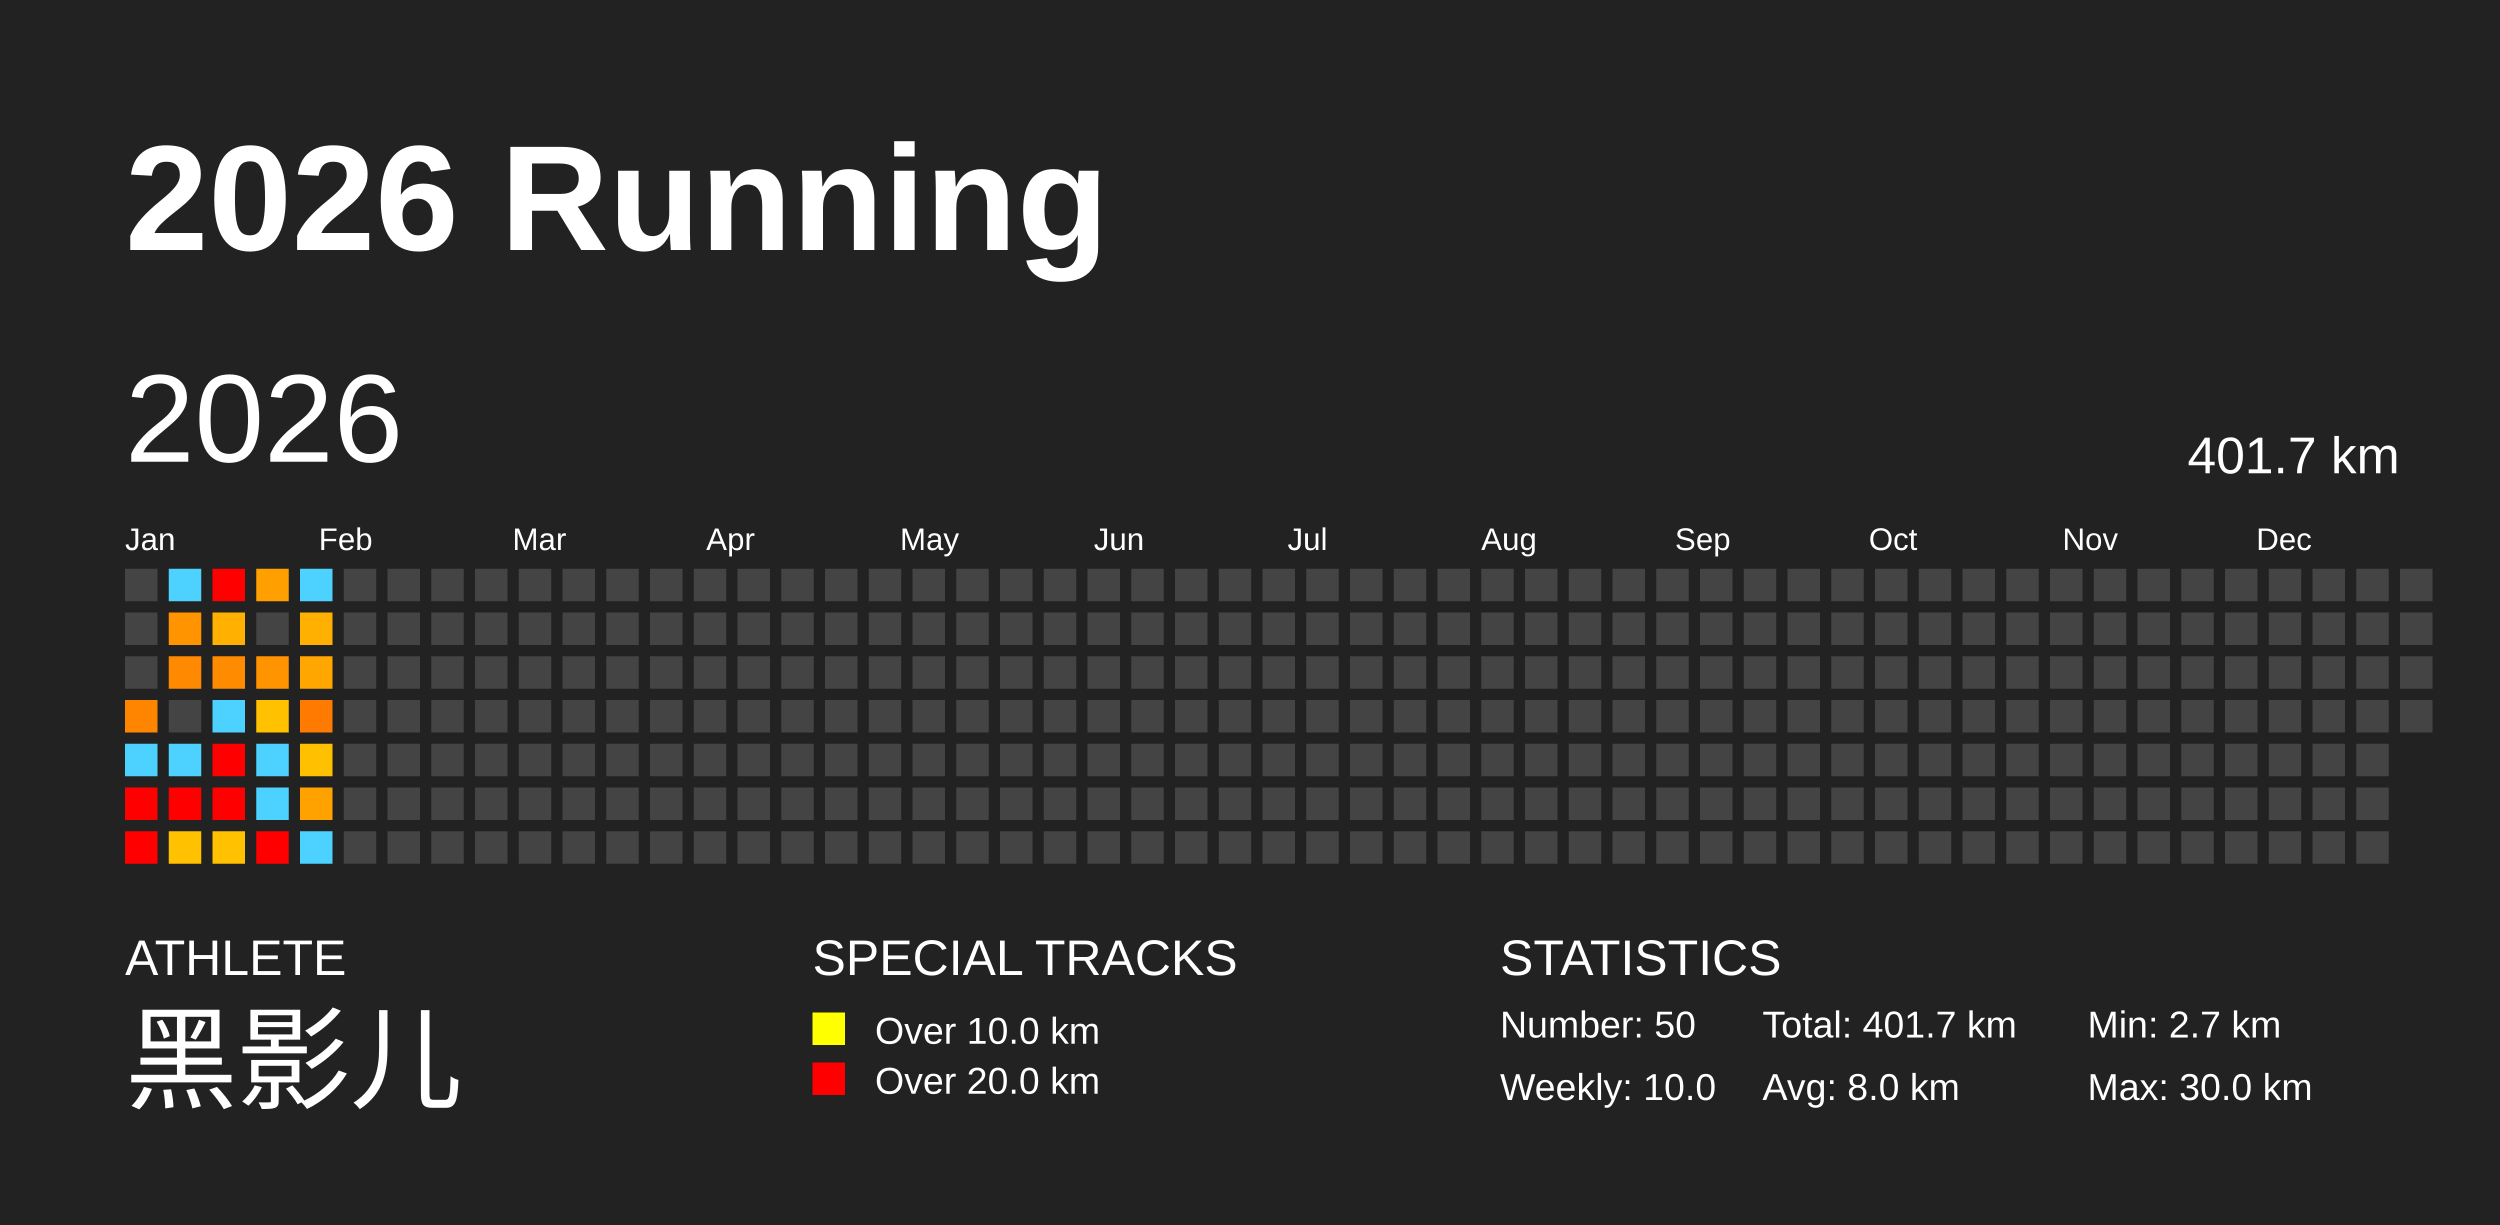
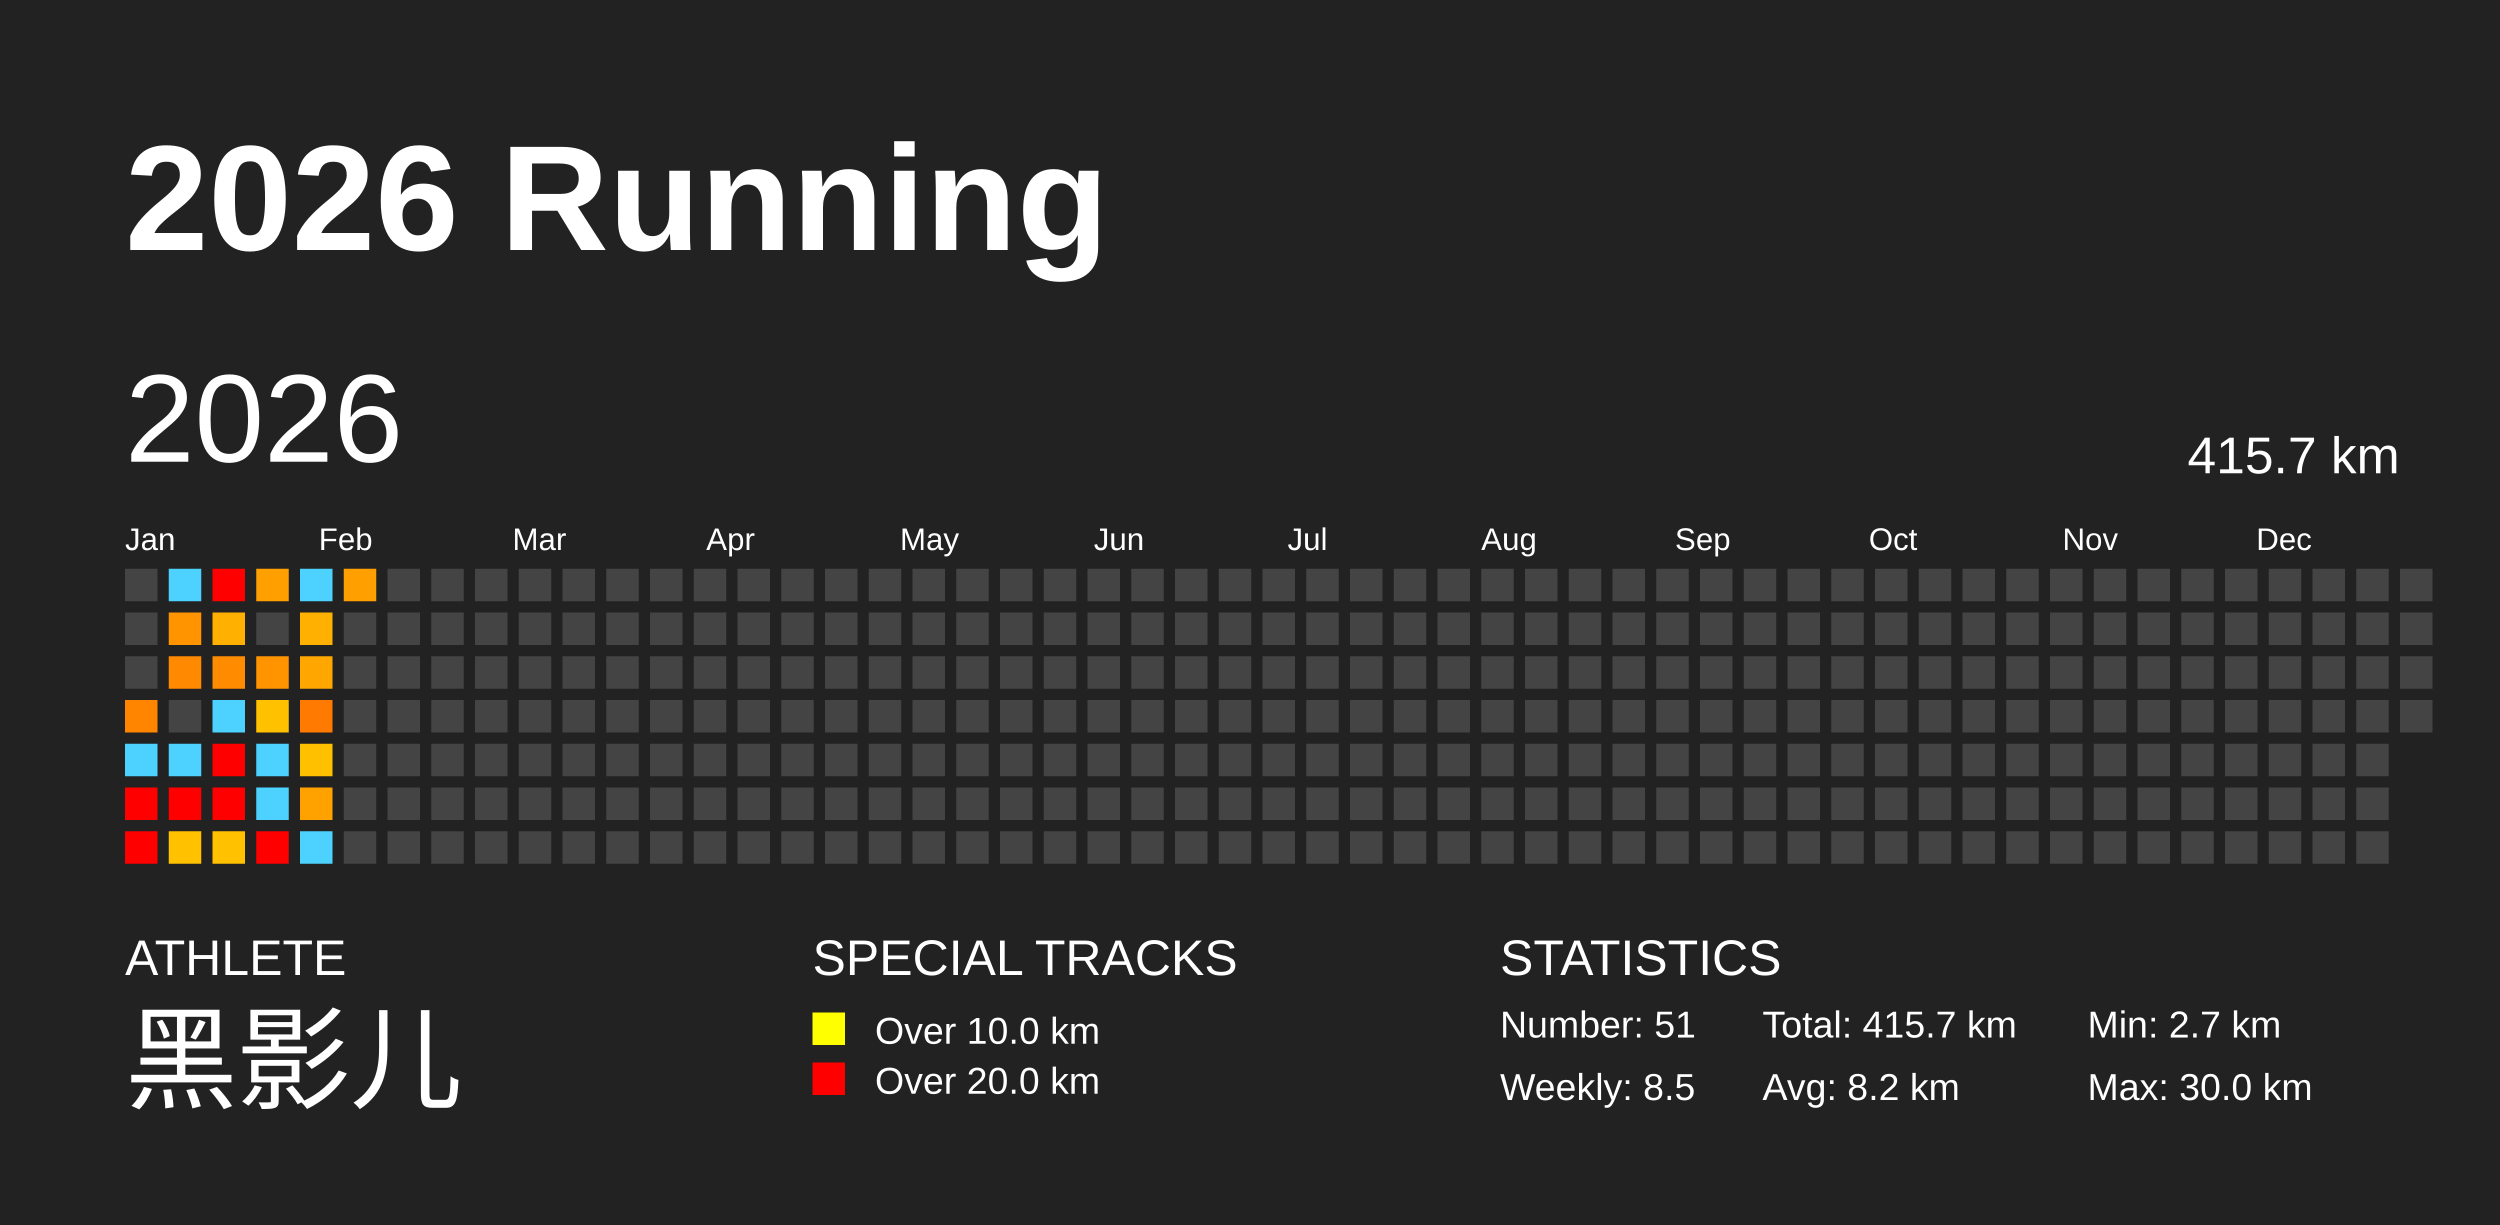
<svg xmlns="http://www.w3.org/2000/svg" baseProfile="full" height="98mm" version="1.1" viewBox="0,0,200,98" width="200mm">
  <defs />
  <rect fill="#222222" height="98" width="200" x="0" y="0" />
  <text fill="#FFFFFF" style="font-size:12px; font-family:Arial; font-weight:bold;" x="10" y="20">2026 Running</text>
  <text fill="#FFFFFF" style="font-size:4px; font-family:Arial" x="10" y="78">ATHLETE</text>
  <text fill="#FFFFFF" style="font-size:9px; font-family:Arial" x="10" y="88">黑影儿</text>
  <text fill="#FFFFFF" style="font-size:4px; font-family:Arial" x="65" y="78">SPECIAL TRACKS</text>
  <rect fill="yellow" height="2.6" width="2.6" x="65" y="81" />
  <text fill="#FFFFFF" style="font-size:3px; font-family:Arial" x="70" y="83.5">Over 10.0 km</text>
  <rect fill="red" height="2.6" width="2.6" x="65" y="85" />
  <text fill="#FFFFFF" style="font-size:3px; font-family:Arial" x="70" y="87.5">Over 20.0 km</text>
  <text fill="#FFFFFF" style="font-size:4px; font-family:Arial" x="120" y="78">STATISTICS</text>
-   <text fill="#FFFFFF" style="font-size:3px; font-family:Arial" x="120" y="83">Number: 50</text>
-   <text fill="#FFFFFF" style="font-size:3px; font-family:Arial" x="120" y="88">Weekly: 10.0</text>
-   <text fill="#FFFFFF" style="font-size:3px; font-family:Arial" x="141" y="83">Total: 401.7 km</text>
-   <text fill="#FFFFFF" style="font-size:3px; font-family:Arial" x="141" y="88">Avg: 8.0 km</text>
+   <text fill="#FFFFFF" style="font-size:3px; font-family:Arial" x="120" y="83">Number: 51</text>
+   <text fill="#FFFFFF" style="font-size:3px; font-family:Arial" x="120" y="88">Weekly: 8.5</text>
+   <text fill="#FFFFFF" style="font-size:3px; font-family:Arial" x="141" y="83">Total: 415.7 km</text>
+   <text fill="#FFFFFF" style="font-size:3px; font-family:Arial" x="141" y="88">Avg: 8.2 km</text>
  <text fill="#FFFFFF" style="font-size:3px; font-family:Arial" x="167" y="83">Min: 2.7 km</text>
  <text fill="#FFFFFF" style="font-size:3px; font-family:Arial" x="167" y="88">Max: 30.0 km</text>
  <text dominant-baseline="hanging" fill="#FFFFFF" style="font-size:10.0px; font-family:Arial;" x="10" y="30">2026</text>
-   <text dominant-baseline="hanging" fill="#FFFFFF" style="font-size:4.125px; font-family:Arial;" x="175" y="35">401.7 km</text>
+   <text dominant-baseline="hanging" fill="#FFFFFF" style="font-size:4.125px; font-family:Arial;" x="175" y="35">415.7 km</text>
  <text fill="#FFFFFF" style="font-size:2.5px; font-family:Arial" x="10.0" y="44">Jan</text>
  <text fill="#FFFFFF" style="font-size:2.5px; font-family:Arial" x="25.5" y="44">Feb</text>
  <text fill="#FFFFFF" style="font-size:2.5px; font-family:Arial" x="41.0" y="44">Mar</text>
  <text fill="#FFFFFF" style="font-size:2.5px; font-family:Arial" x="56.5" y="44">Apr</text>
  <text fill="#FFFFFF" style="font-size:2.5px; font-family:Arial" x="72.0" y="44">May</text>
  <text fill="#FFFFFF" style="font-size:2.5px; font-family:Arial" x="87.5" y="44">Jun</text>
  <text fill="#FFFFFF" style="font-size:2.5px; font-family:Arial" x="103.0" y="44">Jul</text>
  <text fill="#FFFFFF" style="font-size:2.5px; font-family:Arial" x="118.5" y="44">Aug</text>
  <text fill="#FFFFFF" style="font-size:2.5px; font-family:Arial" x="134.0" y="44">Sep</text>
  <text fill="#FFFFFF" style="font-size:2.5px; font-family:Arial" x="149.5" y="44">Oct</text>
  <text fill="#FFFFFF" style="font-size:2.5px; font-family:Arial" x="165.0" y="44">Nov</text>
  <text fill="#FFFFFF" style="font-size:2.5px; font-family:Arial" x="180.5" y="44">Dec</text>
  <rect fill="#444444" height="2.6" width="2.6" x="10.0" y="45.5" />
  <rect fill="#444444" height="2.6" width="2.6" x="10.0" y="49.0" />
  <rect fill="#444444" height="2.6" width="2.6" x="10.0" y="52.5" />
  <rect fill="#ff8400" height="2.6" width="2.6" x="10.0" y="56.0" />
  <rect fill="#4dd2ff" height="2.6" width="2.6" x="10.0" y="59.5" />
  <rect fill="red" height="2.6" width="2.6" x="10.0" y="63.0" />
  <rect fill="red" height="2.6" width="2.6" x="10.0" y="66.5" />
  <rect fill="#4dd2ff" height="2.6" width="2.6" x="13.5" y="45.5" />
  <rect fill="#ff9300" height="2.6" width="2.6" x="13.5" y="49.0" />
  <rect fill="#ff8900" height="2.6" width="2.6" x="13.5" y="52.5" />
  <rect fill="#444444" height="2.6" width="2.6" x="13.5" y="56.0" />
  <rect fill="#4dd2ff" height="2.6" width="2.6" x="13.5" y="59.5" />
  <rect fill="red" height="2.6" width="2.6" x="13.5" y="63.0" />
  <rect fill="#ffc100" height="2.6" width="2.6" x="13.5" y="66.5" />
  <rect fill="red" height="2.6" width="2.6" x="17.0" y="45.5" />
  <rect fill="#ffb000" height="2.6" width="2.6" x="17.0" y="49.0" />
  <rect fill="#ff8b00" height="2.6" width="2.6" x="17.0" y="52.5" />
  <rect fill="#4dd2ff" height="2.6" width="2.6" x="17.0" y="56.0" />
  <rect fill="red" height="2.6" width="2.6" x="17.0" y="59.5" />
  <rect fill="red" height="2.6" width="2.6" x="17.0" y="63.0" />
  <rect fill="#ffc100" height="2.6" width="2.6" x="17.0" y="66.5" />
  <rect fill="#ff9f00" height="2.6" width="2.6" x="20.5" y="45.5" />
  <rect fill="#444444" height="2.6" width="2.6" x="20.5" y="49.0" />
  <rect fill="#ff9300" height="2.6" width="2.6" x="20.5" y="52.5" />
  <rect fill="#ffc100" height="2.6" width="2.6" x="20.5" y="56.0" />
  <rect fill="#4dd2ff" height="2.6" width="2.6" x="20.5" y="59.5" />
  <rect fill="#4dd2ff" height="2.6" width="2.6" x="20.5" y="63.0" />
  <rect fill="red" height="2.6" width="2.6" x="20.5" y="66.5" />
  <rect fill="#4dd2ff" height="2.6" width="2.6" x="24.0" y="45.5" />
  <rect fill="#ffb000" height="2.6" width="2.6" x="24.0" y="49.0" />
  <rect fill="#ffa700" height="2.6" width="2.6" x="24.0" y="52.5" />
  <rect fill="#ff7a00" height="2.6" width="2.6" x="24.0" y="56.0" />
  <rect fill="#ffc000" height="2.6" width="2.6" x="24.0" y="59.5" />
  <rect fill="#ffa200" height="2.6" width="2.6" x="24.0" y="63.0" />
  <rect fill="#4dd2ff" height="2.6" width="2.6" x="24.0" y="66.5" />
-   <rect fill="#444444" height="2.6" width="2.6" x="27.5" y="45.5" />
+   <rect fill="#ff9f00" height="2.6" width="2.6" x="27.5" y="45.5" />
  <rect fill="#444444" height="2.6" width="2.6" x="27.5" y="49.0" />
  <rect fill="#444444" height="2.6" width="2.6" x="27.5" y="52.5" />
  <rect fill="#444444" height="2.6" width="2.6" x="27.5" y="56.0" />
  <rect fill="#444444" height="2.6" width="2.6" x="27.5" y="59.5" />
  <rect fill="#444444" height="2.6" width="2.6" x="27.5" y="63.0" />
  <rect fill="#444444" height="2.6" width="2.6" x="27.5" y="66.5" />
  <rect fill="#444444" height="2.6" width="2.6" x="31.0" y="45.5" />
  <rect fill="#444444" height="2.6" width="2.6" x="31.0" y="49.0" />
  <rect fill="#444444" height="2.6" width="2.6" x="31.0" y="52.5" />
  <rect fill="#444444" height="2.6" width="2.6" x="31.0" y="56.0" />
  <rect fill="#444444" height="2.6" width="2.6" x="31.0" y="59.5" />
  <rect fill="#444444" height="2.6" width="2.6" x="31.0" y="63.0" />
  <rect fill="#444444" height="2.6" width="2.6" x="31.0" y="66.5" />
  <rect fill="#444444" height="2.6" width="2.6" x="34.5" y="45.5" />
  <rect fill="#444444" height="2.6" width="2.6" x="34.5" y="49.0" />
  <rect fill="#444444" height="2.6" width="2.6" x="34.5" y="52.5" />
  <rect fill="#444444" height="2.6" width="2.6" x="34.5" y="56.0" />
  <rect fill="#444444" height="2.6" width="2.6" x="34.5" y="59.5" />
  <rect fill="#444444" height="2.6" width="2.6" x="34.5" y="63.0" />
  <rect fill="#444444" height="2.6" width="2.6" x="34.5" y="66.5" />
  <rect fill="#444444" height="2.6" width="2.6" x="38.0" y="45.5" />
  <rect fill="#444444" height="2.6" width="2.6" x="38.0" y="49.0" />
  <rect fill="#444444" height="2.6" width="2.6" x="38.0" y="52.5" />
  <rect fill="#444444" height="2.6" width="2.6" x="38.0" y="56.0" />
  <rect fill="#444444" height="2.6" width="2.6" x="38.0" y="59.5" />
  <rect fill="#444444" height="2.6" width="2.6" x="38.0" y="63.0" />
  <rect fill="#444444" height="2.6" width="2.6" x="38.0" y="66.5" />
  <rect fill="#444444" height="2.6" width="2.6" x="41.5" y="45.5" />
  <rect fill="#444444" height="2.6" width="2.6" x="41.5" y="49.0" />
  <rect fill="#444444" height="2.6" width="2.6" x="41.5" y="52.5" />
  <rect fill="#444444" height="2.6" width="2.6" x="41.5" y="56.0" />
  <rect fill="#444444" height="2.6" width="2.6" x="41.5" y="59.5" />
  <rect fill="#444444" height="2.6" width="2.6" x="41.5" y="63.0" />
  <rect fill="#444444" height="2.6" width="2.6" x="41.5" y="66.5" />
  <rect fill="#444444" height="2.6" width="2.6" x="45.0" y="45.5" />
  <rect fill="#444444" height="2.6" width="2.6" x="45.0" y="49.0" />
  <rect fill="#444444" height="2.6" width="2.6" x="45.0" y="52.5" />
  <rect fill="#444444" height="2.6" width="2.6" x="45.0" y="56.0" />
  <rect fill="#444444" height="2.6" width="2.6" x="45.0" y="59.5" />
  <rect fill="#444444" height="2.6" width="2.6" x="45.0" y="63.0" />
  <rect fill="#444444" height="2.6" width="2.6" x="45.0" y="66.5" />
  <rect fill="#444444" height="2.6" width="2.6" x="48.5" y="45.5" />
  <rect fill="#444444" height="2.6" width="2.6" x="48.5" y="49.0" />
  <rect fill="#444444" height="2.6" width="2.6" x="48.5" y="52.5" />
  <rect fill="#444444" height="2.6" width="2.6" x="48.5" y="56.0" />
  <rect fill="#444444" height="2.6" width="2.6" x="48.5" y="59.5" />
  <rect fill="#444444" height="2.6" width="2.6" x="48.5" y="63.0" />
  <rect fill="#444444" height="2.6" width="2.6" x="48.5" y="66.5" />
  <rect fill="#444444" height="2.6" width="2.6" x="52.0" y="45.5" />
  <rect fill="#444444" height="2.6" width="2.6" x="52.0" y="49.0" />
  <rect fill="#444444" height="2.6" width="2.6" x="52.0" y="52.5" />
  <rect fill="#444444" height="2.6" width="2.6" x="52.0" y="56.0" />
  <rect fill="#444444" height="2.6" width="2.6" x="52.0" y="59.5" />
  <rect fill="#444444" height="2.6" width="2.6" x="52.0" y="63.0" />
  <rect fill="#444444" height="2.6" width="2.6" x="52.0" y="66.5" />
  <rect fill="#444444" height="2.6" width="2.6" x="55.5" y="45.5" />
  <rect fill="#444444" height="2.6" width="2.6" x="55.5" y="49.0" />
  <rect fill="#444444" height="2.6" width="2.6" x="55.5" y="52.5" />
  <rect fill="#444444" height="2.6" width="2.6" x="55.5" y="56.0" />
  <rect fill="#444444" height="2.6" width="2.6" x="55.5" y="59.5" />
  <rect fill="#444444" height="2.6" width="2.6" x="55.5" y="63.0" />
  <rect fill="#444444" height="2.6" width="2.6" x="55.5" y="66.5" />
  <rect fill="#444444" height="2.6" width="2.6" x="59.0" y="45.5" />
  <rect fill="#444444" height="2.6" width="2.6" x="59.0" y="49.0" />
  <rect fill="#444444" height="2.6" width="2.6" x="59.0" y="52.5" />
  <rect fill="#444444" height="2.6" width="2.6" x="59.0" y="56.0" />
  <rect fill="#444444" height="2.6" width="2.6" x="59.0" y="59.5" />
  <rect fill="#444444" height="2.6" width="2.6" x="59.0" y="63.0" />
  <rect fill="#444444" height="2.6" width="2.6" x="59.0" y="66.5" />
  <rect fill="#444444" height="2.6" width="2.6" x="62.5" y="45.5" />
  <rect fill="#444444" height="2.6" width="2.6" x="62.5" y="49.0" />
  <rect fill="#444444" height="2.6" width="2.6" x="62.5" y="52.5" />
  <rect fill="#444444" height="2.6" width="2.6" x="62.5" y="56.0" />
  <rect fill="#444444" height="2.6" width="2.6" x="62.5" y="59.5" />
  <rect fill="#444444" height="2.6" width="2.6" x="62.5" y="63.0" />
  <rect fill="#444444" height="2.6" width="2.6" x="62.5" y="66.5" />
  <rect fill="#444444" height="2.6" width="2.6" x="66.0" y="45.5" />
  <rect fill="#444444" height="2.6" width="2.6" x="66.0" y="49.0" />
  <rect fill="#444444" height="2.6" width="2.6" x="66.0" y="52.5" />
  <rect fill="#444444" height="2.6" width="2.6" x="66.0" y="56.0" />
  <rect fill="#444444" height="2.6" width="2.6" x="66.0" y="59.5" />
  <rect fill="#444444" height="2.6" width="2.6" x="66.0" y="63.0" />
  <rect fill="#444444" height="2.6" width="2.6" x="66.0" y="66.5" />
  <rect fill="#444444" height="2.6" width="2.6" x="69.5" y="45.5" />
  <rect fill="#444444" height="2.6" width="2.6" x="69.5" y="49.0" />
  <rect fill="#444444" height="2.6" width="2.6" x="69.5" y="52.5" />
  <rect fill="#444444" height="2.6" width="2.6" x="69.5" y="56.0" />
  <rect fill="#444444" height="2.6" width="2.6" x="69.5" y="59.5" />
  <rect fill="#444444" height="2.6" width="2.6" x="69.5" y="63.0" />
  <rect fill="#444444" height="2.6" width="2.6" x="69.5" y="66.5" />
  <rect fill="#444444" height="2.6" width="2.6" x="73.0" y="45.5" />
  <rect fill="#444444" height="2.6" width="2.6" x="73.0" y="49.0" />
  <rect fill="#444444" height="2.6" width="2.6" x="73.0" y="52.5" />
  <rect fill="#444444" height="2.6" width="2.6" x="73.0" y="56.0" />
  <rect fill="#444444" height="2.6" width="2.6" x="73.0" y="59.5" />
  <rect fill="#444444" height="2.6" width="2.6" x="73.0" y="63.0" />
  <rect fill="#444444" height="2.6" width="2.6" x="73.0" y="66.5" />
  <rect fill="#444444" height="2.6" width="2.6" x="76.5" y="45.5" />
  <rect fill="#444444" height="2.6" width="2.6" x="76.5" y="49.0" />
  <rect fill="#444444" height="2.6" width="2.6" x="76.5" y="52.5" />
  <rect fill="#444444" height="2.6" width="2.6" x="76.5" y="56.0" />
  <rect fill="#444444" height="2.6" width="2.6" x="76.5" y="59.5" />
  <rect fill="#444444" height="2.6" width="2.6" x="76.5" y="63.0" />
  <rect fill="#444444" height="2.6" width="2.6" x="76.5" y="66.5" />
  <rect fill="#444444" height="2.6" width="2.6" x="80.0" y="45.5" />
  <rect fill="#444444" height="2.6" width="2.6" x="80.0" y="49.0" />
  <rect fill="#444444" height="2.6" width="2.6" x="80.0" y="52.5" />
  <rect fill="#444444" height="2.6" width="2.6" x="80.0" y="56.0" />
  <rect fill="#444444" height="2.6" width="2.6" x="80.0" y="59.5" />
  <rect fill="#444444" height="2.6" width="2.6" x="80.0" y="63.0" />
  <rect fill="#444444" height="2.6" width="2.6" x="80.0" y="66.5" />
  <rect fill="#444444" height="2.6" width="2.6" x="83.5" y="45.5" />
  <rect fill="#444444" height="2.6" width="2.6" x="83.5" y="49.0" />
  <rect fill="#444444" height="2.6" width="2.6" x="83.5" y="52.5" />
  <rect fill="#444444" height="2.6" width="2.6" x="83.5" y="56.0" />
  <rect fill="#444444" height="2.6" width="2.6" x="83.5" y="59.5" />
  <rect fill="#444444" height="2.6" width="2.6" x="83.5" y="63.0" />
  <rect fill="#444444" height="2.6" width="2.6" x="83.5" y="66.5" />
  <rect fill="#444444" height="2.6" width="2.6" x="87.0" y="45.5" />
  <rect fill="#444444" height="2.6" width="2.6" x="87.0" y="49.0" />
  <rect fill="#444444" height="2.6" width="2.6" x="87.0" y="52.5" />
  <rect fill="#444444" height="2.6" width="2.6" x="87.0" y="56.0" />
  <rect fill="#444444" height="2.6" width="2.6" x="87.0" y="59.5" />
  <rect fill="#444444" height="2.6" width="2.6" x="87.0" y="63.0" />
  <rect fill="#444444" height="2.6" width="2.6" x="87.0" y="66.5" />
  <rect fill="#444444" height="2.6" width="2.6" x="90.5" y="45.5" />
  <rect fill="#444444" height="2.6" width="2.6" x="90.5" y="49.0" />
  <rect fill="#444444" height="2.6" width="2.6" x="90.5" y="52.5" />
  <rect fill="#444444" height="2.6" width="2.6" x="90.5" y="56.0" />
  <rect fill="#444444" height="2.6" width="2.6" x="90.5" y="59.5" />
  <rect fill="#444444" height="2.6" width="2.6" x="90.5" y="63.0" />
  <rect fill="#444444" height="2.6" width="2.6" x="90.5" y="66.5" />
  <rect fill="#444444" height="2.6" width="2.6" x="94.0" y="45.5" />
  <rect fill="#444444" height="2.6" width="2.6" x="94.0" y="49.0" />
  <rect fill="#444444" height="2.6" width="2.6" x="94.0" y="52.5" />
  <rect fill="#444444" height="2.6" width="2.6" x="94.0" y="56.0" />
  <rect fill="#444444" height="2.6" width="2.6" x="94.0" y="59.5" />
  <rect fill="#444444" height="2.6" width="2.6" x="94.0" y="63.0" />
  <rect fill="#444444" height="2.6" width="2.6" x="94.0" y="66.5" />
  <rect fill="#444444" height="2.6" width="2.6" x="97.5" y="45.5" />
  <rect fill="#444444" height="2.6" width="2.6" x="97.5" y="49.0" />
  <rect fill="#444444" height="2.6" width="2.6" x="97.5" y="52.5" />
  <rect fill="#444444" height="2.6" width="2.6" x="97.5" y="56.0" />
  <rect fill="#444444" height="2.6" width="2.6" x="97.5" y="59.5" />
  <rect fill="#444444" height="2.6" width="2.6" x="97.5" y="63.0" />
  <rect fill="#444444" height="2.6" width="2.6" x="97.5" y="66.5" />
  <rect fill="#444444" height="2.6" width="2.6" x="101.0" y="45.5" />
  <rect fill="#444444" height="2.6" width="2.6" x="101.0" y="49.0" />
  <rect fill="#444444" height="2.6" width="2.6" x="101.0" y="52.5" />
  <rect fill="#444444" height="2.6" width="2.6" x="101.0" y="56.0" />
  <rect fill="#444444" height="2.6" width="2.6" x="101.0" y="59.5" />
  <rect fill="#444444" height="2.6" width="2.6" x="101.0" y="63.0" />
  <rect fill="#444444" height="2.6" width="2.6" x="101.0" y="66.5" />
  <rect fill="#444444" height="2.6" width="2.6" x="104.5" y="45.5" />
  <rect fill="#444444" height="2.6" width="2.6" x="104.5" y="49.0" />
  <rect fill="#444444" height="2.6" width="2.6" x="104.5" y="52.5" />
  <rect fill="#444444" height="2.6" width="2.6" x="104.5" y="56.0" />
  <rect fill="#444444" height="2.6" width="2.6" x="104.5" y="59.5" />
  <rect fill="#444444" height="2.6" width="2.6" x="104.5" y="63.0" />
  <rect fill="#444444" height="2.6" width="2.6" x="104.5" y="66.5" />
  <rect fill="#444444" height="2.6" width="2.6" x="108.0" y="45.5" />
  <rect fill="#444444" height="2.6" width="2.6" x="108.0" y="49.0" />
  <rect fill="#444444" height="2.6" width="2.6" x="108.0" y="52.5" />
  <rect fill="#444444" height="2.6" width="2.6" x="108.0" y="56.0" />
  <rect fill="#444444" height="2.6" width="2.6" x="108.0" y="59.5" />
  <rect fill="#444444" height="2.6" width="2.6" x="108.0" y="63.0" />
  <rect fill="#444444" height="2.6" width="2.6" x="108.0" y="66.5" />
  <rect fill="#444444" height="2.6" width="2.6" x="111.5" y="45.5" />
  <rect fill="#444444" height="2.6" width="2.6" x="111.5" y="49.0" />
  <rect fill="#444444" height="2.6" width="2.6" x="111.5" y="52.5" />
  <rect fill="#444444" height="2.6" width="2.6" x="111.5" y="56.0" />
  <rect fill="#444444" height="2.6" width="2.6" x="111.5" y="59.5" />
  <rect fill="#444444" height="2.6" width="2.6" x="111.5" y="63.0" />
  <rect fill="#444444" height="2.6" width="2.6" x="111.5" y="66.5" />
  <rect fill="#444444" height="2.6" width="2.6" x="115.0" y="45.5" />
  <rect fill="#444444" height="2.6" width="2.6" x="115.0" y="49.0" />
  <rect fill="#444444" height="2.6" width="2.6" x="115.0" y="52.5" />
  <rect fill="#444444" height="2.6" width="2.6" x="115.0" y="56.0" />
  <rect fill="#444444" height="2.6" width="2.6" x="115.0" y="59.5" />
  <rect fill="#444444" height="2.6" width="2.6" x="115.0" y="63.0" />
  <rect fill="#444444" height="2.6" width="2.6" x="115.0" y="66.5" />
  <rect fill="#444444" height="2.6" width="2.6" x="118.5" y="45.5" />
  <rect fill="#444444" height="2.6" width="2.6" x="118.5" y="49.0" />
  <rect fill="#444444" height="2.6" width="2.6" x="118.5" y="52.5" />
  <rect fill="#444444" height="2.6" width="2.6" x="118.5" y="56.0" />
  <rect fill="#444444" height="2.6" width="2.6" x="118.5" y="59.5" />
  <rect fill="#444444" height="2.6" width="2.6" x="118.5" y="63.0" />
  <rect fill="#444444" height="2.6" width="2.6" x="118.5" y="66.5" />
  <rect fill="#444444" height="2.6" width="2.6" x="122.0" y="45.5" />
  <rect fill="#444444" height="2.6" width="2.6" x="122.0" y="49.0" />
  <rect fill="#444444" height="2.6" width="2.6" x="122.0" y="52.5" />
  <rect fill="#444444" height="2.6" width="2.6" x="122.0" y="56.0" />
  <rect fill="#444444" height="2.6" width="2.6" x="122.0" y="59.5" />
  <rect fill="#444444" height="2.6" width="2.6" x="122.0" y="63.0" />
  <rect fill="#444444" height="2.6" width="2.6" x="122.0" y="66.5" />
  <rect fill="#444444" height="2.6" width="2.6" x="125.5" y="45.5" />
  <rect fill="#444444" height="2.6" width="2.6" x="125.5" y="49.0" />
  <rect fill="#444444" height="2.6" width="2.6" x="125.5" y="52.5" />
  <rect fill="#444444" height="2.6" width="2.6" x="125.5" y="56.0" />
  <rect fill="#444444" height="2.6" width="2.6" x="125.5" y="59.5" />
  <rect fill="#444444" height="2.6" width="2.6" x="125.5" y="63.0" />
  <rect fill="#444444" height="2.6" width="2.6" x="125.5" y="66.5" />
  <rect fill="#444444" height="2.6" width="2.6" x="129.0" y="45.5" />
  <rect fill="#444444" height="2.6" width="2.6" x="129.0" y="49.0" />
  <rect fill="#444444" height="2.6" width="2.6" x="129.0" y="52.5" />
  <rect fill="#444444" height="2.6" width="2.6" x="129.0" y="56.0" />
  <rect fill="#444444" height="2.6" width="2.6" x="129.0" y="59.5" />
  <rect fill="#444444" height="2.6" width="2.6" x="129.0" y="63.0" />
  <rect fill="#444444" height="2.6" width="2.6" x="129.0" y="66.5" />
  <rect fill="#444444" height="2.6" width="2.6" x="132.5" y="45.5" />
  <rect fill="#444444" height="2.6" width="2.6" x="132.5" y="49.0" />
  <rect fill="#444444" height="2.6" width="2.6" x="132.5" y="52.5" />
  <rect fill="#444444" height="2.6" width="2.6" x="132.5" y="56.0" />
  <rect fill="#444444" height="2.6" width="2.6" x="132.5" y="59.5" />
  <rect fill="#444444" height="2.6" width="2.6" x="132.5" y="63.0" />
  <rect fill="#444444" height="2.6" width="2.6" x="132.5" y="66.5" />
  <rect fill="#444444" height="2.6" width="2.6" x="136.0" y="45.5" />
  <rect fill="#444444" height="2.6" width="2.6" x="136.0" y="49.0" />
  <rect fill="#444444" height="2.6" width="2.6" x="136.0" y="52.5" />
  <rect fill="#444444" height="2.6" width="2.6" x="136.0" y="56.0" />
  <rect fill="#444444" height="2.6" width="2.6" x="136.0" y="59.5" />
  <rect fill="#444444" height="2.6" width="2.6" x="136.0" y="63.0" />
  <rect fill="#444444" height="2.6" width="2.6" x="136.0" y="66.5" />
  <rect fill="#444444" height="2.6" width="2.6" x="139.5" y="45.5" />
  <rect fill="#444444" height="2.6" width="2.6" x="139.5" y="49.0" />
  <rect fill="#444444" height="2.6" width="2.6" x="139.5" y="52.5" />
  <rect fill="#444444" height="2.6" width="2.6" x="139.5" y="56.0" />
  <rect fill="#444444" height="2.6" width="2.6" x="139.5" y="59.5" />
  <rect fill="#444444" height="2.6" width="2.6" x="139.5" y="63.0" />
  <rect fill="#444444" height="2.6" width="2.6" x="139.5" y="66.5" />
  <rect fill="#444444" height="2.6" width="2.6" x="143.0" y="45.5" />
  <rect fill="#444444" height="2.6" width="2.6" x="143.0" y="49.0" />
  <rect fill="#444444" height="2.6" width="2.6" x="143.0" y="52.5" />
  <rect fill="#444444" height="2.6" width="2.6" x="143.0" y="56.0" />
  <rect fill="#444444" height="2.6" width="2.6" x="143.0" y="59.5" />
  <rect fill="#444444" height="2.6" width="2.6" x="143.0" y="63.0" />
  <rect fill="#444444" height="2.6" width="2.6" x="143.0" y="66.5" />
  <rect fill="#444444" height="2.6" width="2.6" x="146.5" y="45.5" />
  <rect fill="#444444" height="2.6" width="2.6" x="146.5" y="49.0" />
  <rect fill="#444444" height="2.6" width="2.6" x="146.5" y="52.5" />
  <rect fill="#444444" height="2.6" width="2.6" x="146.5" y="56.0" />
  <rect fill="#444444" height="2.6" width="2.6" x="146.5" y="59.5" />
  <rect fill="#444444" height="2.6" width="2.6" x="146.5" y="63.0" />
  <rect fill="#444444" height="2.6" width="2.6" x="146.5" y="66.5" />
  <rect fill="#444444" height="2.6" width="2.6" x="150.0" y="45.5" />
  <rect fill="#444444" height="2.6" width="2.6" x="150.0" y="49.0" />
  <rect fill="#444444" height="2.6" width="2.6" x="150.0" y="52.5" />
  <rect fill="#444444" height="2.6" width="2.6" x="150.0" y="56.0" />
  <rect fill="#444444" height="2.6" width="2.6" x="150.0" y="59.5" />
  <rect fill="#444444" height="2.6" width="2.6" x="150.0" y="63.0" />
  <rect fill="#444444" height="2.6" width="2.6" x="150.0" y="66.5" />
  <rect fill="#444444" height="2.6" width="2.6" x="153.5" y="45.5" />
  <rect fill="#444444" height="2.6" width="2.6" x="153.5" y="49.0" />
  <rect fill="#444444" height="2.6" width="2.6" x="153.5" y="52.5" />
  <rect fill="#444444" height="2.6" width="2.6" x="153.5" y="56.0" />
  <rect fill="#444444" height="2.6" width="2.6" x="153.5" y="59.5" />
  <rect fill="#444444" height="2.6" width="2.6" x="153.5" y="63.0" />
  <rect fill="#444444" height="2.6" width="2.6" x="153.5" y="66.5" />
  <rect fill="#444444" height="2.6" width="2.6" x="157.0" y="45.5" />
  <rect fill="#444444" height="2.6" width="2.6" x="157.0" y="49.0" />
  <rect fill="#444444" height="2.6" width="2.6" x="157.0" y="52.5" />
  <rect fill="#444444" height="2.6" width="2.6" x="157.0" y="56.0" />
  <rect fill="#444444" height="2.6" width="2.6" x="157.0" y="59.5" />
  <rect fill="#444444" height="2.6" width="2.6" x="157.0" y="63.0" />
  <rect fill="#444444" height="2.6" width="2.6" x="157.0" y="66.5" />
  <rect fill="#444444" height="2.6" width="2.6" x="160.5" y="45.5" />
  <rect fill="#444444" height="2.6" width="2.6" x="160.5" y="49.0" />
  <rect fill="#444444" height="2.6" width="2.6" x="160.5" y="52.5" />
  <rect fill="#444444" height="2.6" width="2.6" x="160.5" y="56.0" />
  <rect fill="#444444" height="2.6" width="2.6" x="160.5" y="59.5" />
  <rect fill="#444444" height="2.6" width="2.6" x="160.5" y="63.0" />
  <rect fill="#444444" height="2.6" width="2.6" x="160.5" y="66.5" />
  <rect fill="#444444" height="2.6" width="2.6" x="164.0" y="45.5" />
  <rect fill="#444444" height="2.6" width="2.6" x="164.0" y="49.0" />
  <rect fill="#444444" height="2.6" width="2.6" x="164.0" y="52.5" />
  <rect fill="#444444" height="2.6" width="2.6" x="164.0" y="56.0" />
  <rect fill="#444444" height="2.6" width="2.6" x="164.0" y="59.5" />
  <rect fill="#444444" height="2.6" width="2.6" x="164.0" y="63.0" />
  <rect fill="#444444" height="2.6" width="2.6" x="164.0" y="66.5" />
  <rect fill="#444444" height="2.6" width="2.6" x="167.5" y="45.5" />
  <rect fill="#444444" height="2.6" width="2.6" x="167.5" y="49.0" />
  <rect fill="#444444" height="2.6" width="2.6" x="167.5" y="52.5" />
  <rect fill="#444444" height="2.6" width="2.6" x="167.5" y="56.0" />
  <rect fill="#444444" height="2.6" width="2.6" x="167.5" y="59.5" />
  <rect fill="#444444" height="2.6" width="2.6" x="167.5" y="63.0" />
  <rect fill="#444444" height="2.6" width="2.6" x="167.5" y="66.5" />
  <rect fill="#444444" height="2.6" width="2.6" x="171.0" y="45.5" />
  <rect fill="#444444" height="2.6" width="2.6" x="171.0" y="49.0" />
  <rect fill="#444444" height="2.6" width="2.6" x="171.0" y="52.5" />
  <rect fill="#444444" height="2.6" width="2.6" x="171.0" y="56.0" />
  <rect fill="#444444" height="2.6" width="2.6" x="171.0" y="59.5" />
  <rect fill="#444444" height="2.6" width="2.6" x="171.0" y="63.0" />
  <rect fill="#444444" height="2.6" width="2.6" x="171.0" y="66.5" />
  <rect fill="#444444" height="2.6" width="2.6" x="174.5" y="45.5" />
  <rect fill="#444444" height="2.6" width="2.6" x="174.5" y="49.0" />
  <rect fill="#444444" height="2.6" width="2.6" x="174.5" y="52.5" />
  <rect fill="#444444" height="2.6" width="2.6" x="174.5" y="56.0" />
  <rect fill="#444444" height="2.6" width="2.6" x="174.5" y="59.5" />
  <rect fill="#444444" height="2.6" width="2.6" x="174.5" y="63.0" />
  <rect fill="#444444" height="2.6" width="2.6" x="174.5" y="66.5" />
  <rect fill="#444444" height="2.6" width="2.6" x="178.0" y="45.5" />
  <rect fill="#444444" height="2.6" width="2.6" x="178.0" y="49.0" />
  <rect fill="#444444" height="2.6" width="2.6" x="178.0" y="52.5" />
  <rect fill="#444444" height="2.6" width="2.6" x="178.0" y="56.0" />
  <rect fill="#444444" height="2.6" width="2.6" x="178.0" y="59.5" />
  <rect fill="#444444" height="2.6" width="2.6" x="178.0" y="63.0" />
  <rect fill="#444444" height="2.6" width="2.6" x="178.0" y="66.5" />
  <rect fill="#444444" height="2.6" width="2.6" x="181.5" y="45.5" />
  <rect fill="#444444" height="2.6" width="2.6" x="181.5" y="49.0" />
  <rect fill="#444444" height="2.6" width="2.6" x="181.5" y="52.5" />
  <rect fill="#444444" height="2.6" width="2.6" x="181.5" y="56.0" />
  <rect fill="#444444" height="2.6" width="2.6" x="181.5" y="59.5" />
  <rect fill="#444444" height="2.6" width="2.6" x="181.5" y="63.0" />
  <rect fill="#444444" height="2.6" width="2.6" x="181.5" y="66.5" />
  <rect fill="#444444" height="2.6" width="2.6" x="185.0" y="45.5" />
  <rect fill="#444444" height="2.6" width="2.6" x="185.0" y="49.0" />
  <rect fill="#444444" height="2.6" width="2.6" x="185.0" y="52.5" />
  <rect fill="#444444" height="2.6" width="2.6" x="185.0" y="56.0" />
  <rect fill="#444444" height="2.6" width="2.6" x="185.0" y="59.5" />
  <rect fill="#444444" height="2.6" width="2.6" x="185.0" y="63.0" />
  <rect fill="#444444" height="2.6" width="2.6" x="185.0" y="66.5" />
  <rect fill="#444444" height="2.6" width="2.6" x="188.5" y="45.5" />
  <rect fill="#444444" height="2.6" width="2.6" x="188.5" y="49.0" />
  <rect fill="#444444" height="2.6" width="2.6" x="188.5" y="52.5" />
  <rect fill="#444444" height="2.6" width="2.6" x="188.5" y="56.0" />
  <rect fill="#444444" height="2.6" width="2.6" x="188.5" y="59.5" />
  <rect fill="#444444" height="2.6" width="2.6" x="188.5" y="63.0" />
  <rect fill="#444444" height="2.6" width="2.6" x="188.5" y="66.5" />
  <rect fill="#444444" height="2.6" width="2.6" x="192.0" y="45.5" />
  <rect fill="#444444" height="2.6" width="2.6" x="192.0" y="49.0" />
  <rect fill="#444444" height="2.6" width="2.6" x="192.0" y="52.5" />
  <rect fill="#444444" height="2.6" width="2.6" x="192.0" y="56.0" />
</svg>
